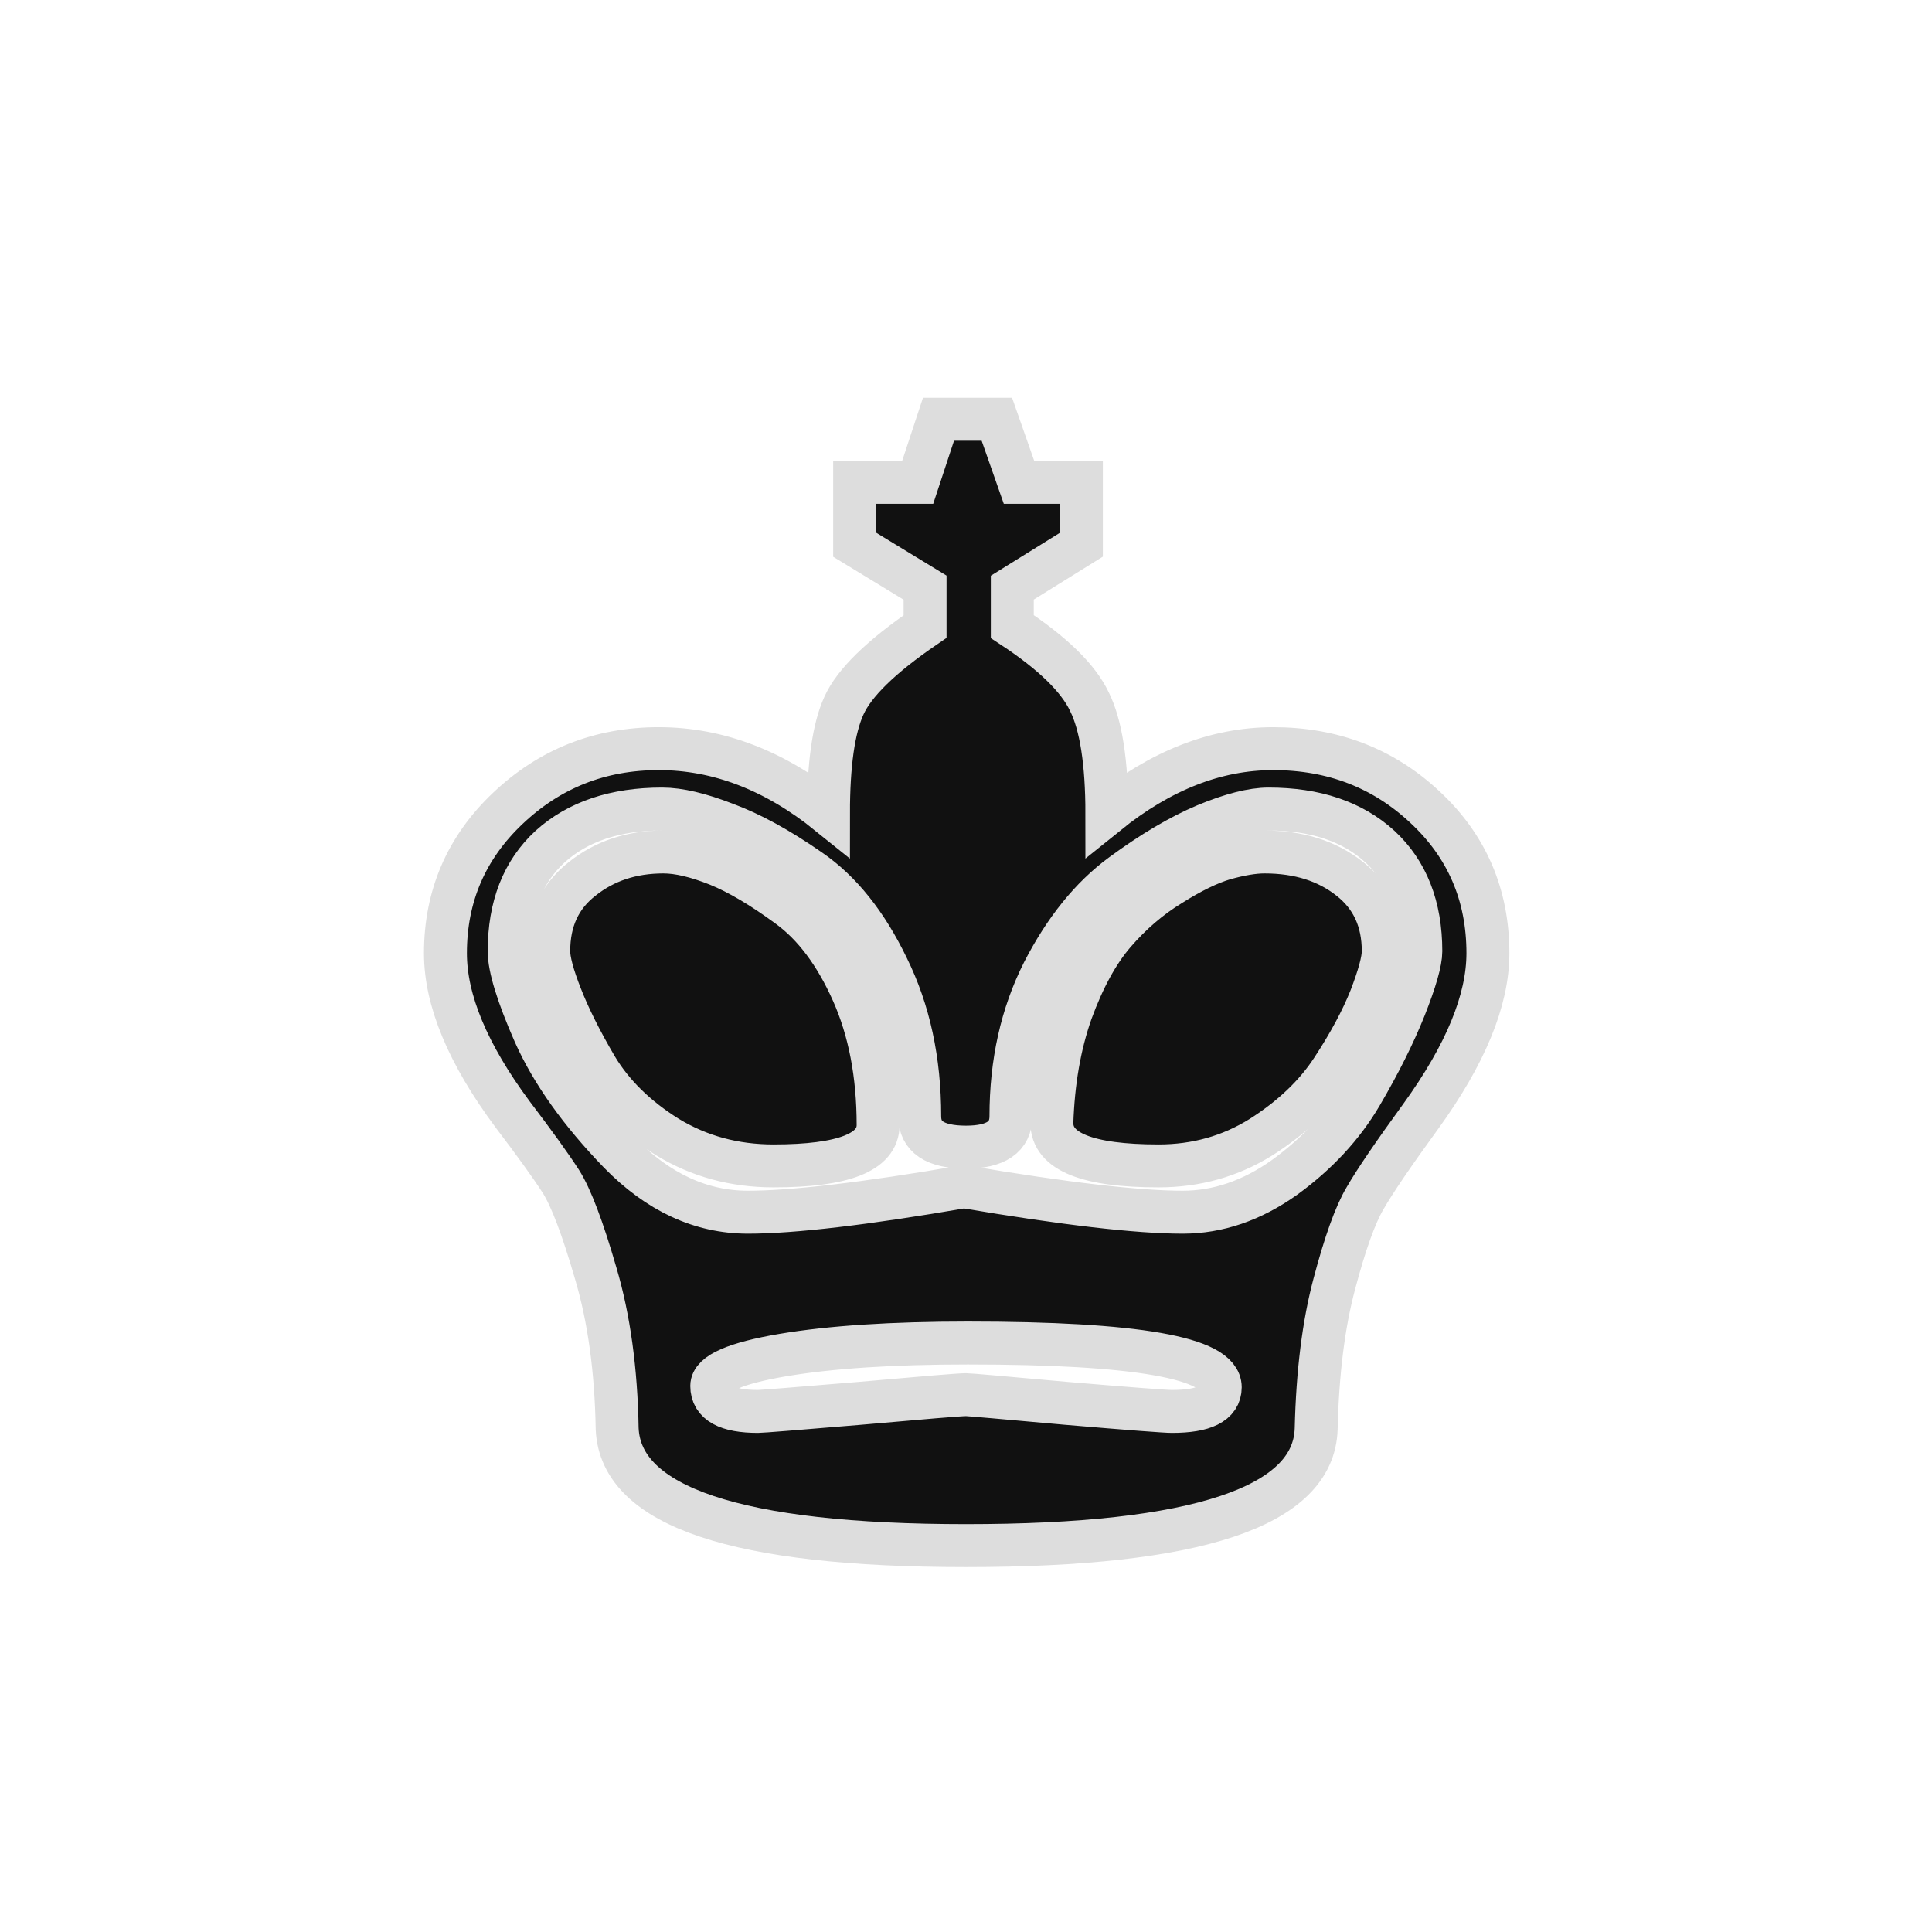
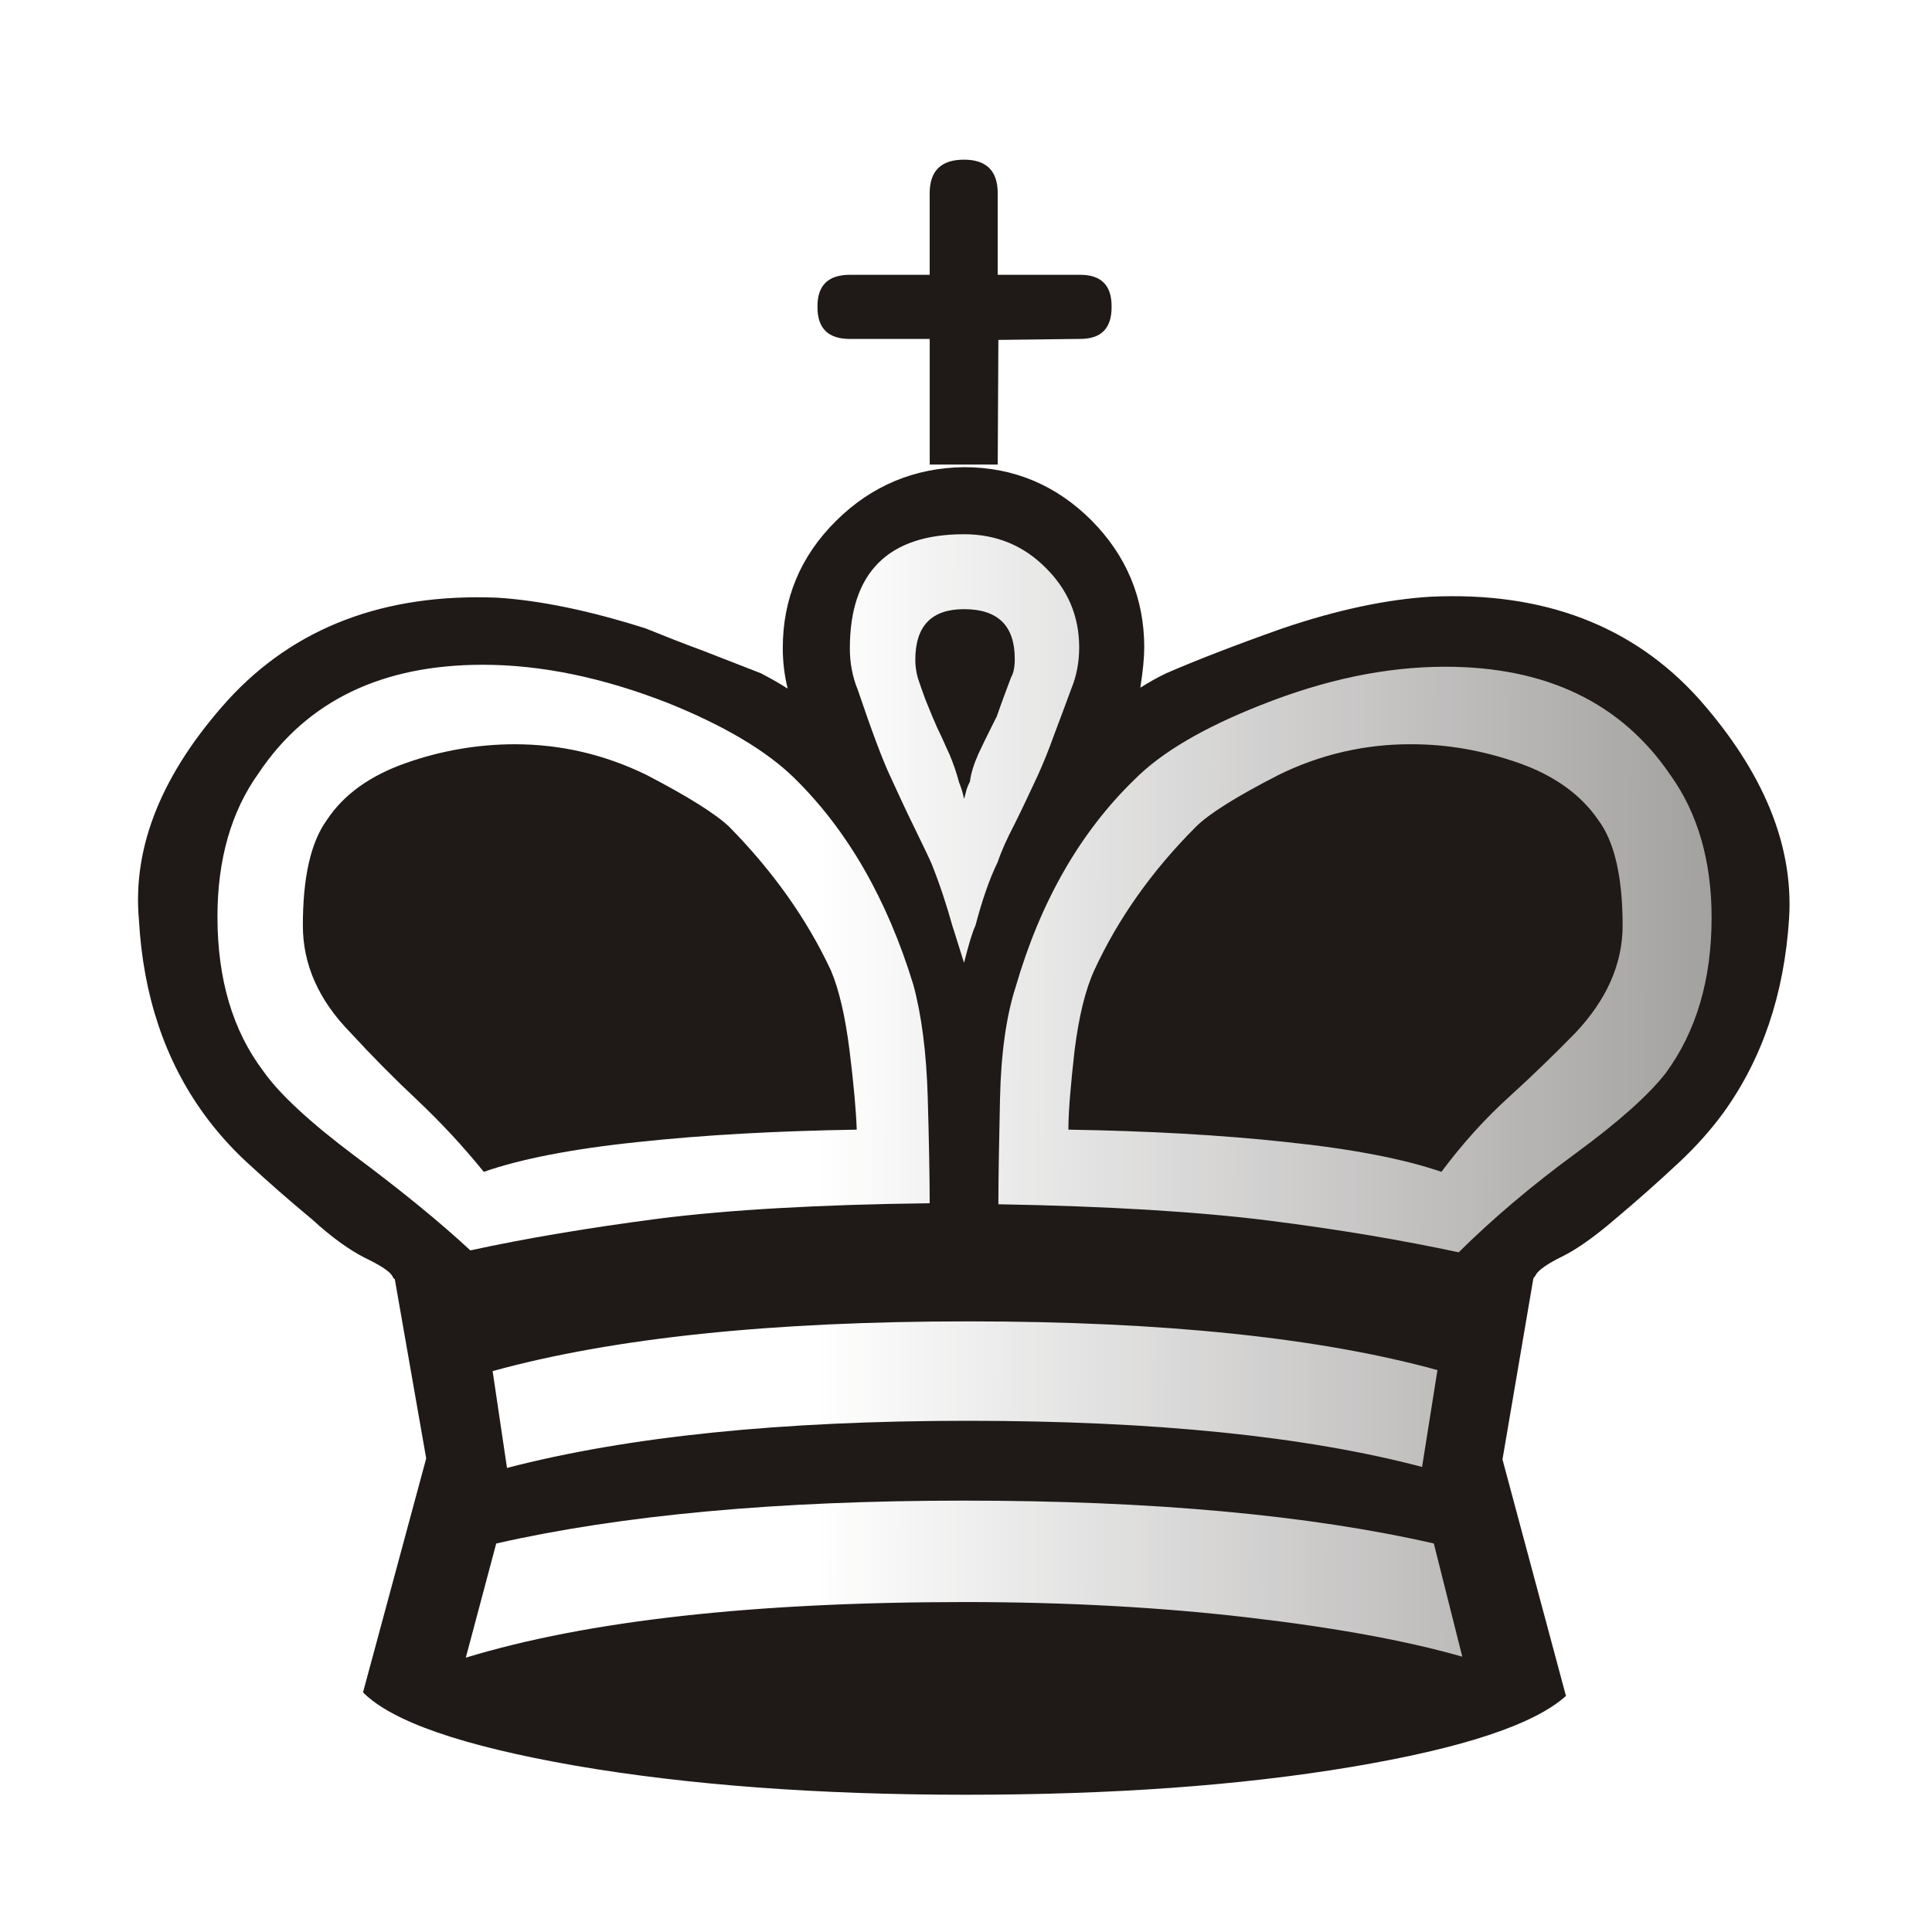
- <svg xmlns="http://www.w3.org/2000/svg" viewBox="0 0 45 45" width="45" height="45">
-   <text x="22.5" y="36" font-size="40" text-anchor="middle" fill="#111111" stroke="#dddddd" stroke-width="1" font-family="serif">♚</text>
+ <svg xmlns="http://www.w3.org/2000/svg" clip-rule="evenodd" fill-rule="evenodd" height="50mm" image-rendering="optimizeQuality" shape-rendering="geometricPrecision" text-rendering="geometricPrecision" viewBox="0 0 50 50" width="50mm">
+   <linearGradient id="a" gradientUnits="userSpaceOnUse" x1="21.13" x2="77.764" y1="37.224" y2="37.469">
+     <stop offset="0" stop-color="#fff" />
+     <stop offset="1" stop-color="#fff" stop-opacity="0" />
+   </linearGradient>
+   <path d="M25.821 12.022h-1.76v-3.25h-2.067c-.558 0-.838-.272-.838-.822v-.025c0-.542.28-.813.838-.813h2.066V5.004c0-.585.297-.872.89-.872.575 0 .871.287.871.872v2.108h2.134c.542 0 .813.27.813.813v.025c0 .55-.271.821-.813.821l-2.117.026zM11.03 37.744l-.813-4.64c-.017 0-.042-.033-.076-.101-.085-.119-.322-.271-.711-.457-.381-.195-.838-.517-1.346-.982a41.99 41.99 0 0 1-1.702-1.49 8.509 8.509 0 0 1-1.1-1.237C4.273 27.45 3.705 25.772 3.595 23.8c-.17-1.897.601-3.794 2.303-5.682 1.719-1.88 4.047-2.768 6.968-2.65 1.092.068 2.38.33 3.844.796.483.195.974.39 1.482.576l1.498.584c.263.136.5.271.695.398a4.38 4.38 0 0 1-.127-1.041c0-1.287.457-2.388 1.38-3.302.914-.906 2.023-1.372 3.31-1.389 1.287 0 2.388.466 3.302 1.38.906.915 1.363 2.015 1.363 3.285 0 .263-.034.61-.101 1.042.228-.144.457-.271.669-.373.762-.33 1.76-.72 3.005-1.16 1.423-.482 2.701-.753 3.844-.821 2.921-.136 5.241.753 6.943 2.65 1.668 1.888 2.447 3.785 2.328 5.681-.127 1.973-.703 3.65-1.71 5.038-.33.449-.703.863-1.118 1.253a40.5 40.5 0 0 1-1.66 1.473c-.541.466-1.007.796-1.388.982-.38.186-.6.347-.669.457a.294.294 0 0 1-.05.077c-.017.017-.026.034-.026.05l-.796 4.666 1.643 6.121c-.83.745-2.684 1.355-5.554 1.837-2.879.483-6.206.72-9.974.72-3.835 0-7.214-.254-10.118-.754-2.912-.508-4.741-1.143-5.486-1.896z" fill="#1f1a17" />
+   <path d="M24.95 20.675a2.295 2.295 0 0 0-.128-.423 5.606 5.606 0 0 0-.245-.72c-.051-.11-.119-.254-.195-.431a9.028 9.028 0 0 1-.254-.56c-.05-.118-.11-.27-.186-.456-.068-.195-.136-.373-.187-.534a1.735 1.735 0 0 1-.067-.474c0-.872.415-1.312 1.261-1.312.88 0 1.313.431 1.313 1.287 0 .22-.034.372-.094.474-.237.626-.355.965-.372 1.016-.254.5-.406.821-.474.965-.119.27-.195.508-.22.72-.051.101-.085.186-.102.262s-.034.136-.05.186zm-2.778 8.56c-2.066.034-3.954.136-5.673.322-1.71.178-3.03.44-3.979.77a18.973 18.973 0 0 0-1.719-1.854 33.007 33.007 0 0 1-1.727-1.744c-.83-.847-1.236-1.77-1.236-2.777 0-1.245.203-2.15.618-2.726.44-.67 1.135-1.16 2.058-1.482a8.486 8.486 0 0 1 2.802-.483c1.194 0 2.328.263 3.42.796 1.076.56 1.787 1.008 2.134 1.338 1.126 1.143 2.007 2.38 2.633 3.717.212.5.373 1.194.483 2.074.11.89.17 1.567.186 2.05zm2.777-4.318c.119-.466.212-.787.296-.965.17-.643.356-1.194.576-1.643.093-.279.237-.6.432-.973.186-.373.39-.805.61-1.279.127-.28.27-.626.415-1.033.152-.406.304-.804.448-1.202.136-.33.203-.686.203-1.067 0-.813-.296-1.498-.872-2.066-.575-.575-1.278-.863-2.108-.863-1.964 0-2.955.99-2.955 2.955 0 .38.068.736.203 1.066.365 1.076.644 1.82.839 2.236.22.474.415.906.6 1.278.179.373.34.694.466.974.22.55.398 1.092.55 1.642.035.093.128.415.297.94zm-.889 6.223c0-.66-.017-1.575-.05-2.735-.034-1.168-.161-2.142-.373-2.92-.677-2.21-1.702-3.997-3.082-5.351-.711-.695-1.795-1.347-3.268-1.94-1.685-.66-3.285-.99-4.792-.99-2.608 0-4.547.931-5.8 2.803-.711.99-1.067 2.235-1.067 3.716 0 1.626.398 2.955 1.186 3.997.415.592 1.21 1.329 2.387 2.21 1.169.872 2.168 1.684 2.972 2.43 1.44-.314 3.065-.585 4.877-.822 1.812-.229 4.149-.364 7.01-.398zm13.784 11.735l-.737-2.93c-3.225-.736-7.281-1.109-12.158-1.109-4.826 0-8.864.373-12.107 1.11l-.787 2.954c3.14-.956 7.442-1.439 12.92-1.439 2.624 0 5.071.136 7.315.398 2.252.262 4.106.601 5.554 1.016zm-.643-7.417c-3.04-.838-7.096-1.261-12.15-1.261-5.097 0-9.195.431-12.302 1.287l.372 2.506c3.125-.813 7.095-1.22 11.93-1.22 4.809 0 8.729.398 11.752 1.194zm-11.363-4.292c2.845.05 5.182.194 7.002.423 1.812.229 3.455.508 4.91.821.907-.897 1.914-1.744 3.023-2.557s1.888-1.507 2.337-2.083c.788-1.075 1.186-2.413 1.186-4.021 0-1.465-.356-2.701-1.067-3.692-1.27-1.87-3.218-2.802-5.825-2.802-1.524 0-3.108.33-4.767.99-1.507.593-2.59 1.237-3.277 1.93-1.405 1.364-2.43 3.15-3.073 5.36-.246.762-.381 1.727-.407 2.904s-.042 2.083-.042 2.727zm1.812-1.93c0-.483.06-1.16.16-2.05.111-.88.28-1.575.509-2.074.618-1.338 1.49-2.574 2.633-3.717.33-.33 1.042-.779 2.134-1.338a7.655 7.655 0 0 1 3.446-.796c.93 0 1.845.161 2.768.483.915.322 1.609.813 2.066 1.482.415.559.627 1.464.627 2.726 0 .99-.407 1.913-1.22 2.777a40.35 40.35 0 0 1-1.71 1.651c-.61.55-1.202 1.202-1.76 1.947-.958-.33-2.295-.592-4.006-.77-1.71-.186-3.59-.288-5.647-.322z" fill="url(#a)" />
</svg>
